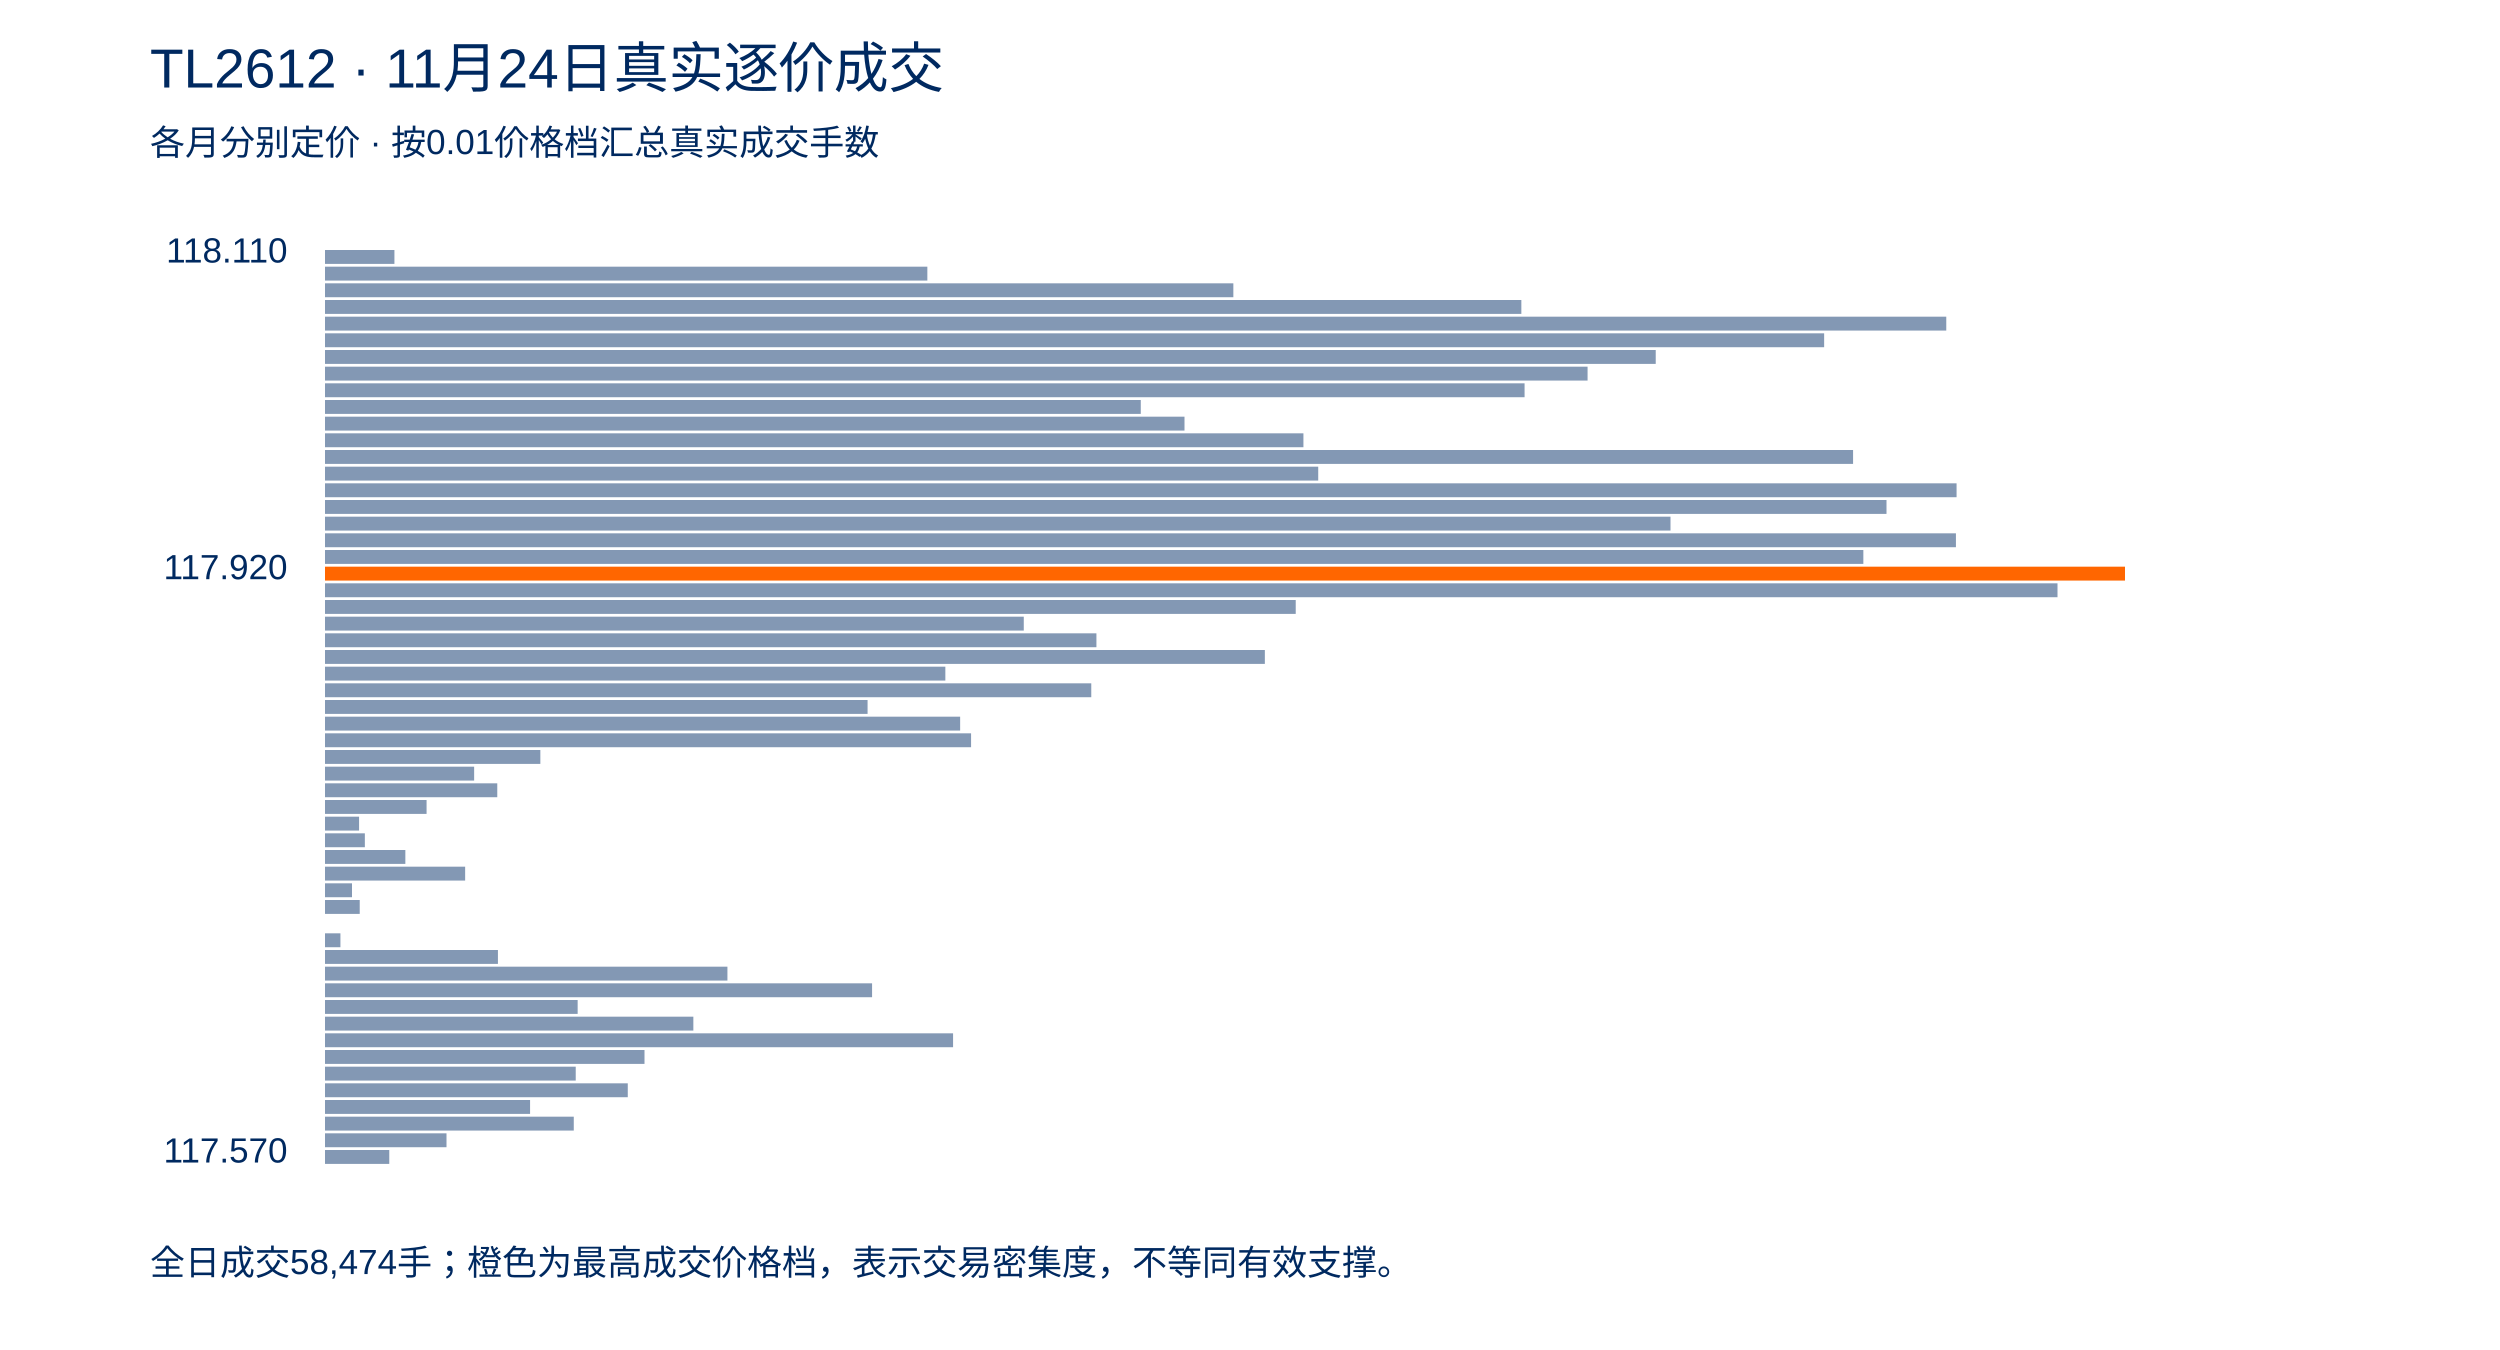
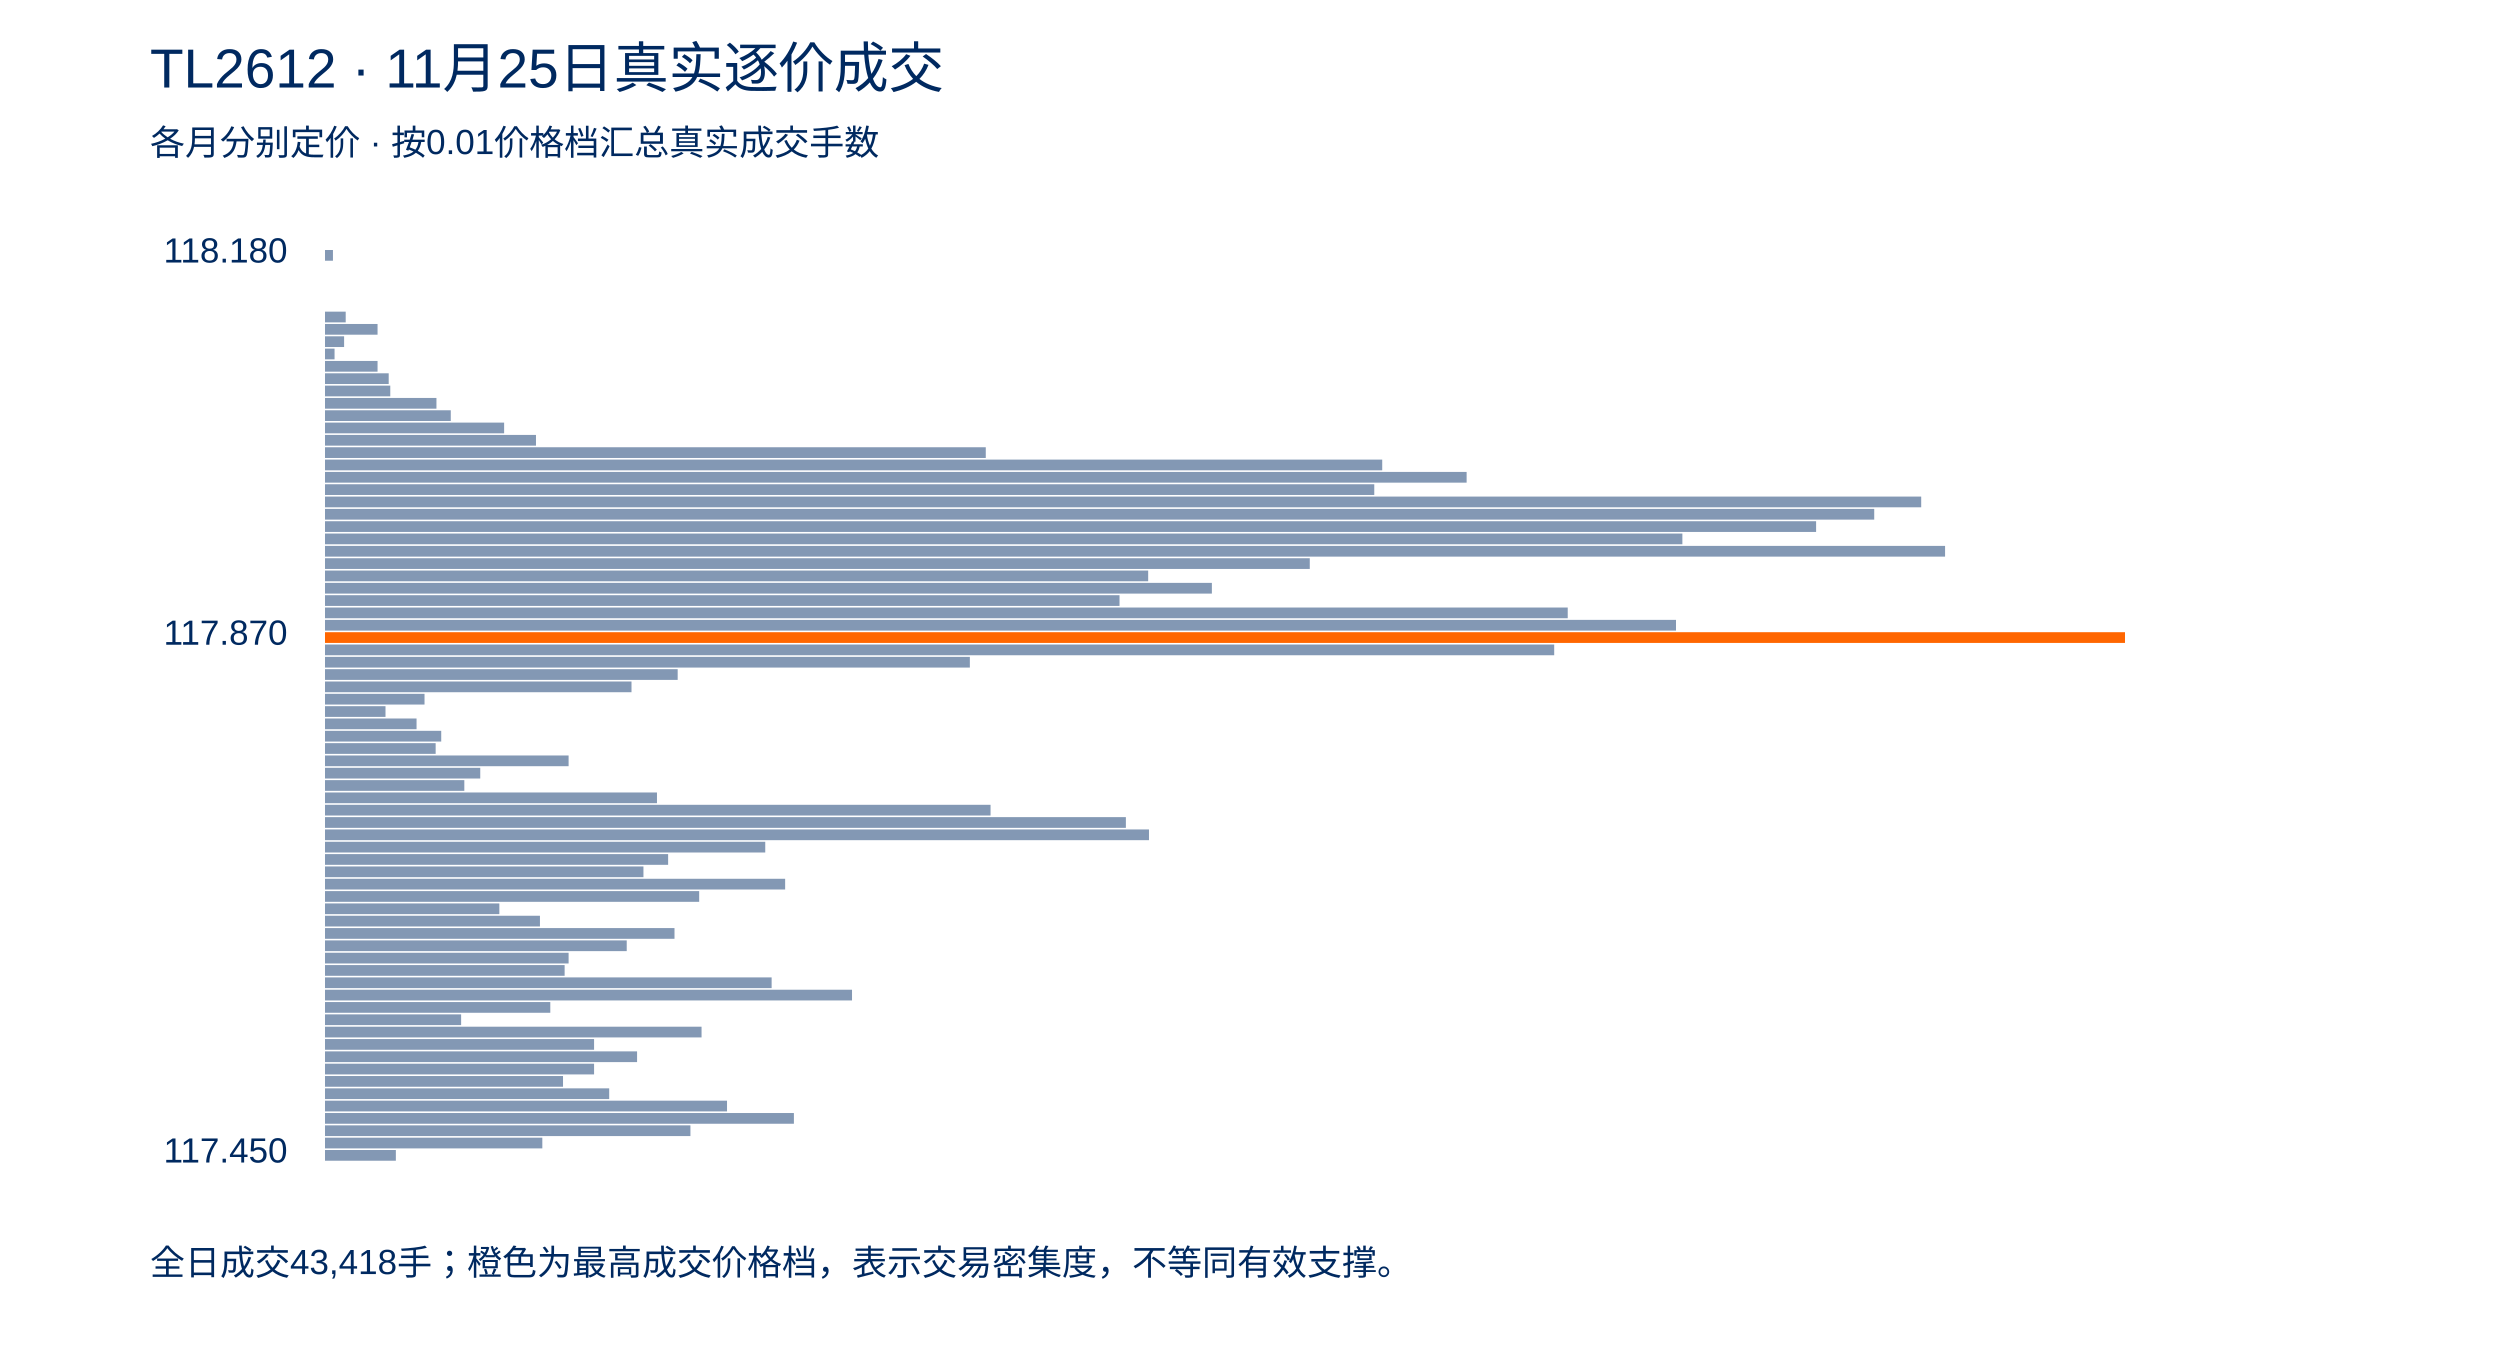
<svg xmlns="http://www.w3.org/2000/svg" viewBox="0 0 1000 540" role="img" aria-label="TL2612当日真实逐价成交分布">
  <rect width="1000" height="540" fill="white" />
  <g font-family="Microsoft YaHei,Arial" fill="#002960">
-     <text x="60" y="35" font-size="22">TL2612 · 11月24日真实逐价成交</text>
+     <text x="60" y="35" font-size="22">TL2612 · 11月25日真实逐价成交</text>
    <text x="60" y="62" font-size="14">各月分别定价 · 按0.01价格档汇总真实成交手数</text>
-     <rect x="130" y="460.00" width="25.71" height="5.56" fill="#8398b4" />
-     <rect x="130" y="453.33" width="48.60" height="5.56" fill="#8398b4" />
-     <rect x="130" y="446.67" width="99.51" height="5.56" fill="#8398b4" />
-     <rect x="130" y="440.00" width="82.03" height="5.56" fill="#8398b4" />
-     <rect x="130" y="433.33" width="121.11" height="5.56" fill="#8398b4" />
-     <rect x="130" y="426.67" width="100.29" height="5.56" fill="#8398b4" />
-     <rect x="130" y="420.00" width="127.80" height="5.56" fill="#8398b4" />
-     <rect x="130" y="413.33" width="251.23" height="5.56" fill="#8398b4" />
-     <rect x="130" y="406.67" width="147.34" height="5.56" fill="#8398b4" />
-     <rect x="130" y="400.00" width="101.06" height="5.56" fill="#8398b4" />
-     <rect x="130" y="393.33" width="218.83" height="5.56" fill="#8398b4" />
-     <rect x="130" y="386.67" width="160.97" height="5.56" fill="#8398b4" />
-     <rect x="130" y="380.00" width="69.17" height="5.56" fill="#8398b4" />
-     <rect x="130" y="373.33" width="6.17" height="5.56" fill="#8398b4" />
-     <rect x="130" y="360.00" width="13.89" height="5.56" fill="#8398b4" />
-     <rect x="130" y="353.33" width="10.80" height="5.56" fill="#8398b4" />
-     <rect x="130" y="346.67" width="56.06" height="5.56" fill="#8398b4" />
-     <rect x="130" y="340.00" width="32.14" height="5.56" fill="#8398b4" />
-     <rect x="130" y="333.33" width="15.94" height="5.56" fill="#8398b4" />
-     <rect x="130" y="326.67" width="13.63" height="5.56" fill="#8398b4" />
-     <rect x="130" y="320.00" width="40.63" height="5.56" fill="#8398b4" />
-     <rect x="130" y="313.33" width="68.91" height="5.56" fill="#8398b4" />
-     <rect x="130" y="306.67" width="59.66" height="5.56" fill="#8398b4" />
-     <rect x="130" y="300.00" width="86.14" height="5.56" fill="#8398b4" />
-     <rect x="130" y="293.33" width="258.43" height="5.56" fill="#8398b4" />
-     <rect x="130" y="286.67" width="254.06" height="5.56" fill="#8398b4" />
-     <rect x="130" y="280.00" width="217.03" height="5.56" fill="#8398b4" />
-     <rect x="130" y="273.33" width="306.51" height="5.56" fill="#8398b4" />
-     <rect x="130" y="266.67" width="248.14" height="5.56" fill="#8398b4" />
-     <rect x="130" y="260.00" width="375.94" height="5.56" fill="#8398b4" />
-     <rect x="130" y="253.33" width="308.57" height="5.56" fill="#8398b4" />
-     <rect x="130" y="246.67" width="279.51" height="5.56" fill="#8398b4" />
-     <rect x="130" y="240.00" width="388.29" height="5.56" fill="#8398b4" />
-     <rect x="130" y="233.33" width="693.00" height="5.56" fill="#8398b4" />
-     <rect x="130" y="226.67" width="720.00" height="5.56" fill="#FF6600" />
-     <rect x="130" y="220.00" width="615.34" height="5.56" fill="#8398b4" />
-     <rect x="130" y="213.33" width="652.37" height="5.56" fill="#8398b4" />
-     <rect x="130" y="206.67" width="538.20" height="5.56" fill="#8398b4" />
-     <rect x="130" y="200.00" width="624.60" height="5.56" fill="#8398b4" />
-     <rect x="130" y="193.33" width="652.63" height="5.56" fill="#8398b4" />
-     <rect x="130" y="186.67" width="397.29" height="5.56" fill="#8398b4" />
-     <rect x="130" y="180.00" width="611.23" height="5.56" fill="#8398b4" />
-     <rect x="130" y="173.33" width="391.37" height="5.56" fill="#8398b4" />
-     <rect x="130" y="166.67" width="343.80" height="5.56" fill="#8398b4" />
-     <rect x="130" y="160.00" width="326.31" height="5.56" fill="#8398b4" />
-     <rect x="130" y="153.33" width="479.83" height="5.56" fill="#8398b4" />
-     <rect x="130" y="146.67" width="505.03" height="5.56" fill="#8398b4" />
-     <rect x="130" y="140.00" width="532.29" height="5.56" fill="#8398b4" />
-     <rect x="130" y="133.33" width="599.66" height="5.56" fill="#8398b4" />
-     <rect x="130" y="126.67" width="648.51" height="5.56" fill="#8398b4" />
-     <rect x="130" y="120.00" width="478.54" height="5.56" fill="#8398b4" />
-     <rect x="130" y="113.33" width="363.34" height="5.56" fill="#8398b4" />
-     <rect x="130" y="106.67" width="240.94" height="5.56" fill="#8398b4" />
-     <rect x="130" y="100.00" width="27.77" height="5.56" fill="#8398b4" />
-     <text x="115" y="465.00" text-anchor="end" font-size="14">117.570</text>
-     <text x="115" y="231.67" text-anchor="end" font-size="14">117.920</text>
-     <text x="115" y="105.00" text-anchor="end" font-size="14">118.110</text>
-     <text x="60" y="510" font-size="14">全日成交58,474手；橙色为最高成交价格档，表示交易密集度，不等同有效支撑。</text>
+     <rect x="130" y="460.00" width="28.34" height="4.29" fill="#8398b4" />
+     <rect x="130" y="455.07" width="86.93" height="4.29" fill="#8398b4" />
+     <rect x="130" y="450.14" width="146.17" height="4.29" fill="#8398b4" />
+     <rect x="130" y="445.21" width="187.56" height="4.29" fill="#8398b4" />
+     <rect x="130" y="440.27" width="160.81" height="4.29" fill="#8398b4" />
+     <rect x="130" y="435.34" width="113.68" height="4.29" fill="#8398b4" />
+     <rect x="130" y="430.41" width="95.21" height="4.29" fill="#8398b4" />
+     <rect x="130" y="425.48" width="107.63" height="4.29" fill="#8398b4" />
+     <rect x="130" y="420.55" width="124.83" height="4.29" fill="#8398b4" />
+     <rect x="130" y="415.62" width="107.63" height="4.29" fill="#8398b4" />
+     <rect x="130" y="410.68" width="150.62" height="4.29" fill="#8398b4" />
+     <rect x="130" y="405.75" width="54.45" height="4.29" fill="#8398b4" />
+     <rect x="130" y="400.82" width="90.12" height="4.29" fill="#8398b4" />
+     <rect x="130" y="395.89" width="210.81" height="4.29" fill="#8398b4" />
+     <rect x="130" y="390.96" width="178.65" height="4.29" fill="#8398b4" />
+     <rect x="130" y="386.03" width="95.85" height="4.29" fill="#8398b4" />
+     <rect x="130" y="381.10" width="97.44" height="4.29" fill="#8398b4" />
+     <rect x="130" y="376.16" width="120.69" height="4.29" fill="#8398b4" />
+     <rect x="130" y="371.23" width="139.80" height="4.29" fill="#8398b4" />
+     <rect x="130" y="366.30" width="85.98" height="4.29" fill="#8398b4" />
+     <rect x="130" y="361.37" width="69.74" height="4.29" fill="#8398b4" />
+     <rect x="130" y="356.44" width="149.67" height="4.29" fill="#8398b4" />
+     <rect x="130" y="351.51" width="184.06" height="4.29" fill="#8398b4" />
+     <rect x="130" y="346.58" width="127.38" height="4.29" fill="#8398b4" />
+     <rect x="130" y="341.64" width="137.25" height="4.29" fill="#8398b4" />
+     <rect x="130" y="336.71" width="176.10" height="4.29" fill="#8398b4" />
+     <rect x="130" y="331.78" width="329.59" height="4.29" fill="#8398b4" />
+     <rect x="130" y="326.85" width="320.35" height="4.29" fill="#8398b4" />
+     <rect x="130" y="321.92" width="266.22" height="4.29" fill="#8398b4" />
+     <rect x="130" y="316.99" width="132.79" height="4.29" fill="#8398b4" />
+     <rect x="130" y="312.05" width="55.73" height="4.29" fill="#8398b4" />
+     <rect x="130" y="307.12" width="62.10" height="4.29" fill="#8398b4" />
+     <rect x="130" y="302.19" width="97.44" height="4.29" fill="#8398b4" />
+     <rect x="130" y="297.26" width="44.26" height="4.29" fill="#8398b4" />
+     <rect x="130" y="292.33" width="46.49" height="4.29" fill="#8398b4" />
+     <rect x="130" y="287.40" width="36.62" height="4.29" fill="#8398b4" />
+     <rect x="130" y="282.47" width="24.20" height="4.29" fill="#8398b4" />
+     <rect x="130" y="277.53" width="39.81" height="4.29" fill="#8398b4" />
+     <rect x="130" y="272.60" width="122.60" height="4.29" fill="#8398b4" />
+     <rect x="130" y="267.67" width="141.07" height="4.29" fill="#8398b4" />
+     <rect x="130" y="262.74" width="257.94" height="4.29" fill="#8398b4" />
+     <rect x="130" y="257.81" width="491.68" height="4.29" fill="#8398b4" />
+     <rect x="130" y="252.88" width="720.00" height="4.29" fill="#FF6600" />
+     <rect x="130" y="247.95" width="540.40" height="4.29" fill="#8398b4" />
+     <rect x="130" y="243.01" width="497.09" height="4.29" fill="#8398b4" />
+     <rect x="130" y="238.08" width="317.81" height="4.29" fill="#8398b4" />
+     <rect x="130" y="233.15" width="354.75" height="4.29" fill="#8398b4" />
+     <rect x="130" y="228.22" width="329.27" height="4.29" fill="#8398b4" />
+     <rect x="130" y="223.29" width="393.91" height="4.29" fill="#8398b4" />
+     <rect x="130" y="218.36" width="648.03" height="4.29" fill="#8398b4" />
+     <rect x="130" y="213.42" width="542.95" height="4.29" fill="#8398b4" />
+     <rect x="130" y="208.49" width="596.44" height="4.29" fill="#8398b4" />
+     <rect x="130" y="203.56" width="619.69" height="4.29" fill="#8398b4" />
+     <rect x="130" y="198.63" width="638.48" height="4.29" fill="#8398b4" />
+     <rect x="130" y="193.70" width="419.71" height="4.29" fill="#8398b4" />
+     <rect x="130" y="188.77" width="456.65" height="4.29" fill="#8398b4" />
+     <rect x="130" y="183.84" width="422.89" height="4.29" fill="#8398b4" />
+     <rect x="130" y="178.90" width="264.31" height="4.29" fill="#8398b4" />
+     <rect x="130" y="173.97" width="84.39" height="4.29" fill="#8398b4" />
+     <rect x="130" y="169.04" width="71.65" height="4.29" fill="#8398b4" />
+     <rect x="130" y="164.11" width="50.31" height="4.29" fill="#8398b4" />
+     <rect x="130" y="159.18" width="44.58" height="4.29" fill="#8398b4" />
+     <rect x="130" y="154.25" width="26.11" height="4.29" fill="#8398b4" />
+     <rect x="130" y="149.32" width="25.48" height="4.29" fill="#8398b4" />
+     <rect x="130" y="144.38" width="21.02" height="4.29" fill="#8398b4" />
+     <rect x="130" y="139.45" width="3.82" height="4.29" fill="#8398b4" />
+     <rect x="130" y="134.52" width="7.64" height="4.29" fill="#8398b4" />
+     <rect x="130" y="129.59" width="21.02" height="4.29" fill="#8398b4" />
+     <rect x="130" y="124.66" width="8.28" height="4.29" fill="#8398b4" />
+     <rect x="130" y="100.00" width="3.18" height="4.29" fill="#8398b4" />
+     <text x="115" y="465.00" text-anchor="end" font-size="14">117.450</text>
+     <text x="115" y="257.88" text-anchor="end" font-size="14">117.870</text>
+     <text x="115" y="105.00" text-anchor="end" font-size="14">118.180</text>
+     <text x="60" y="510" font-size="14">全日成交43,418手；橙色为最高成交价格档，表示交易密集度，不等同有效支撑。</text>
  </g>
</svg>
